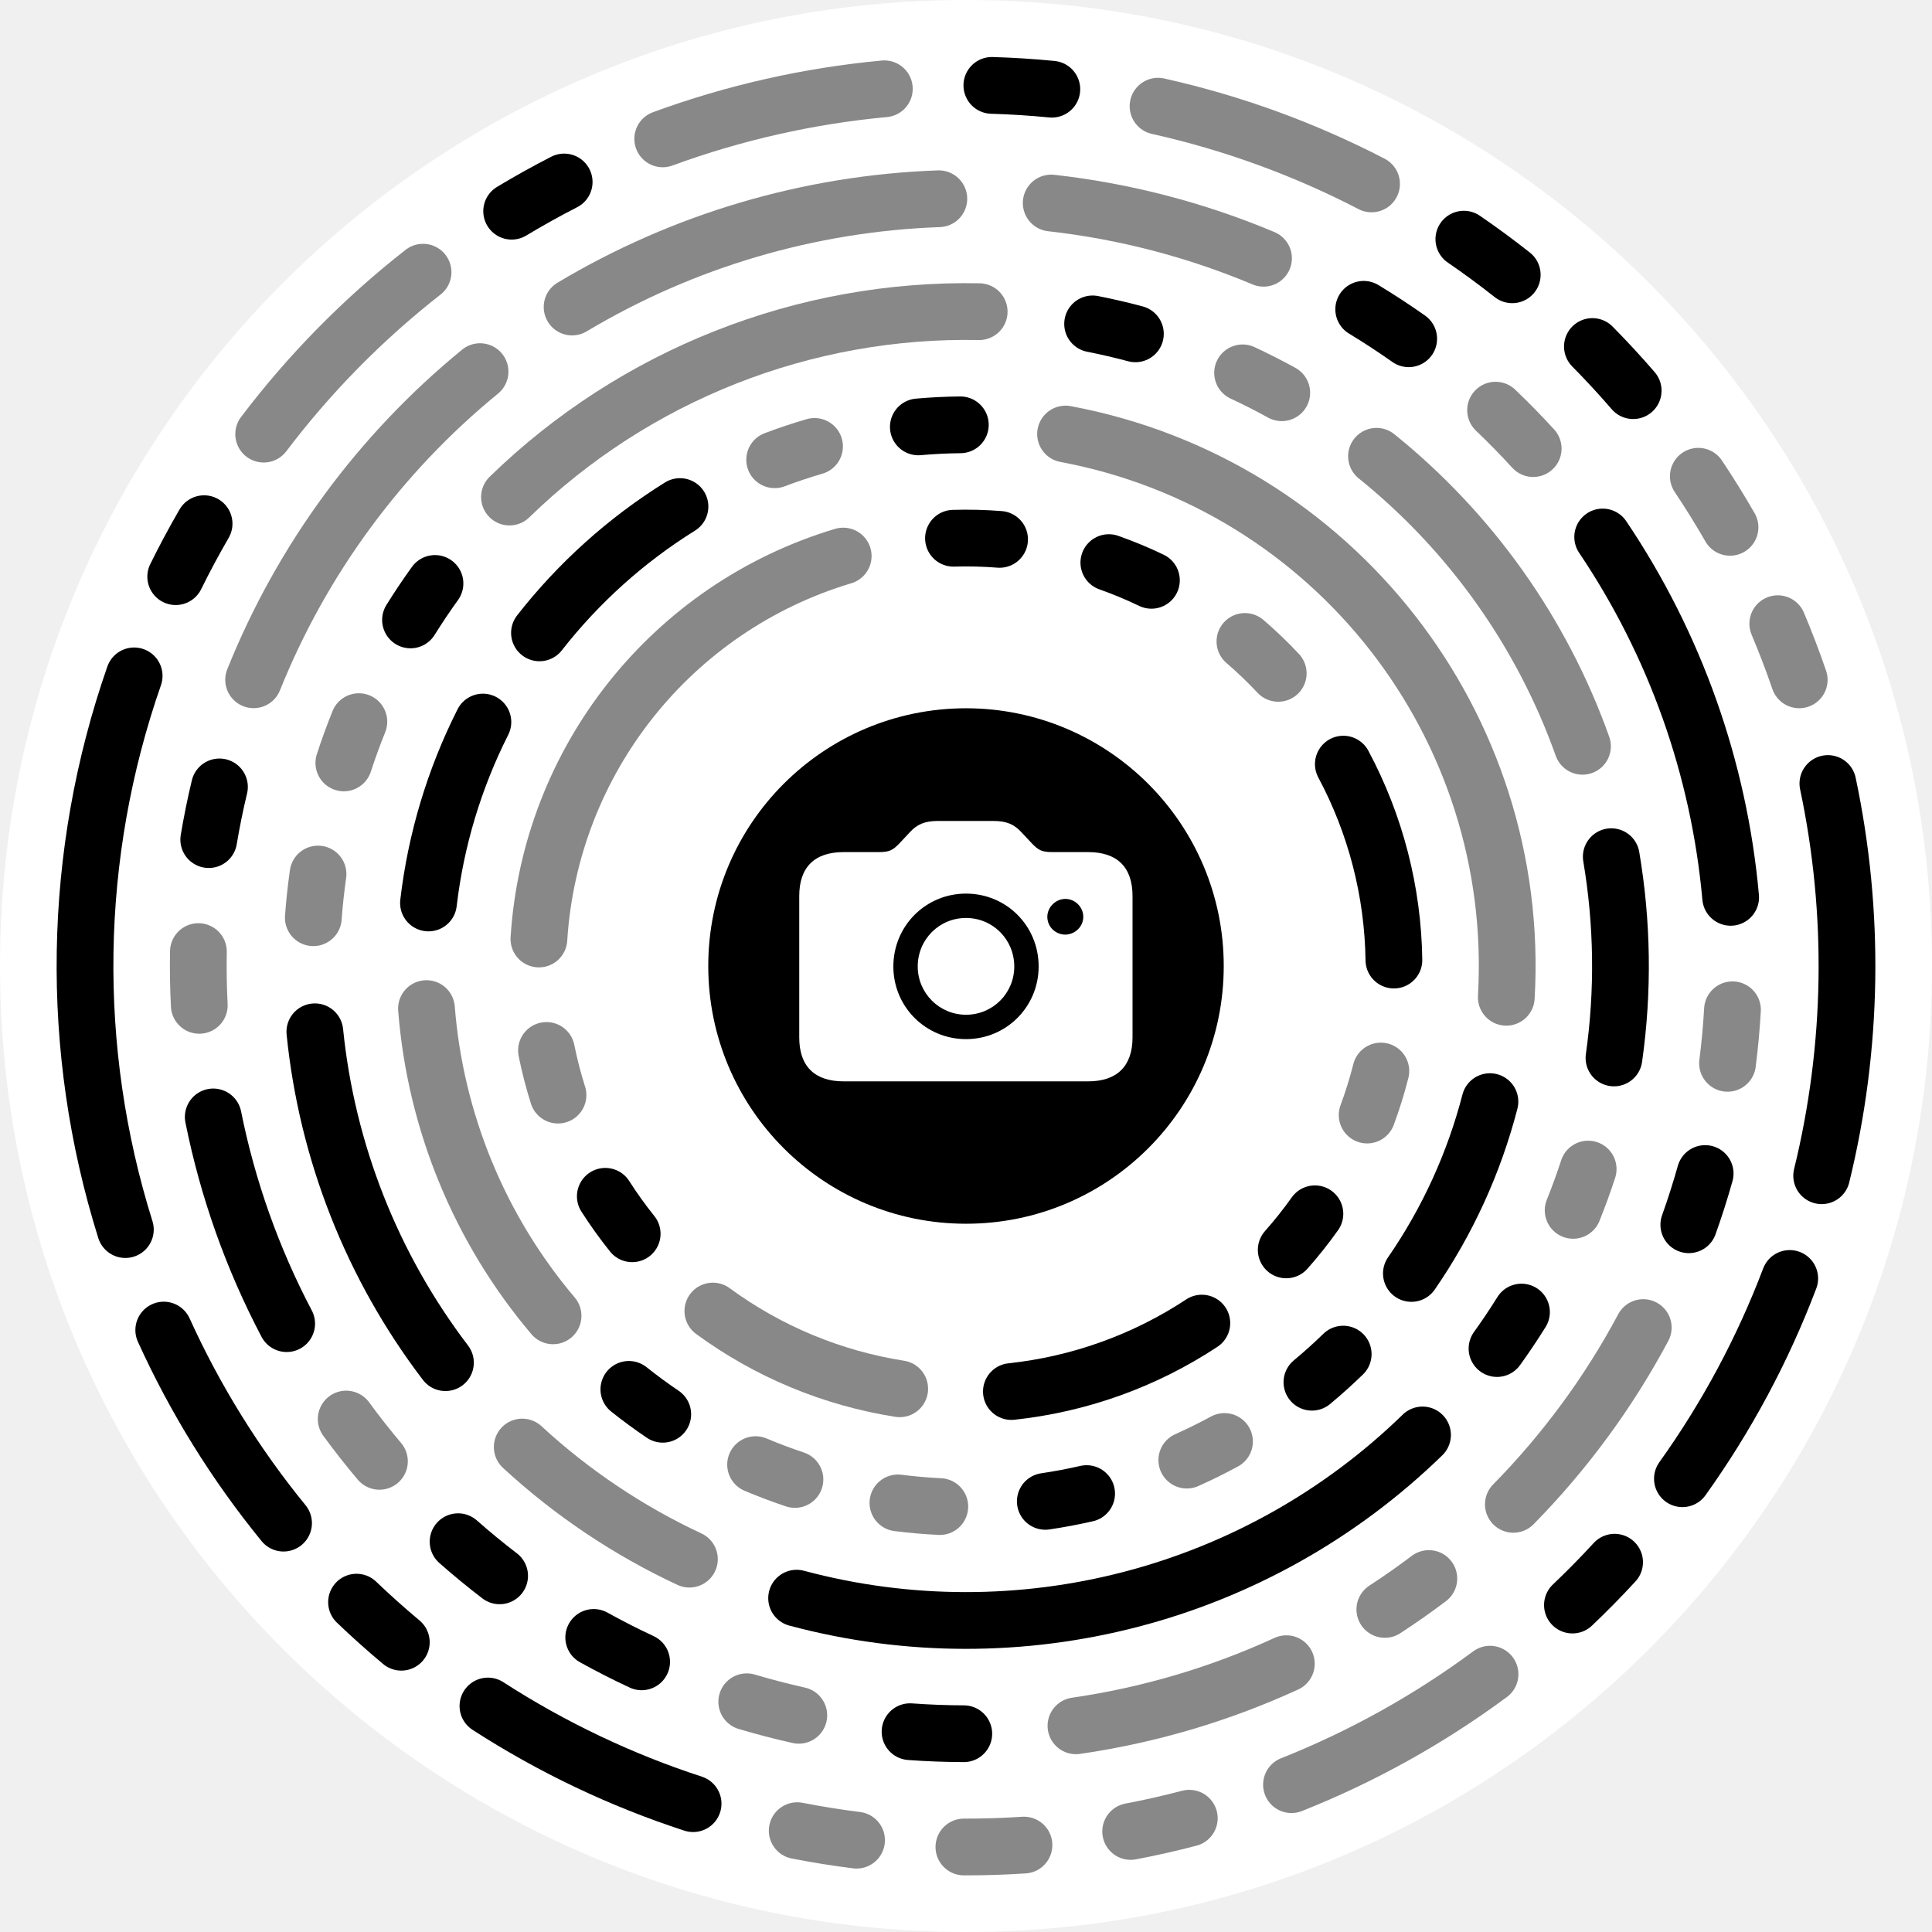
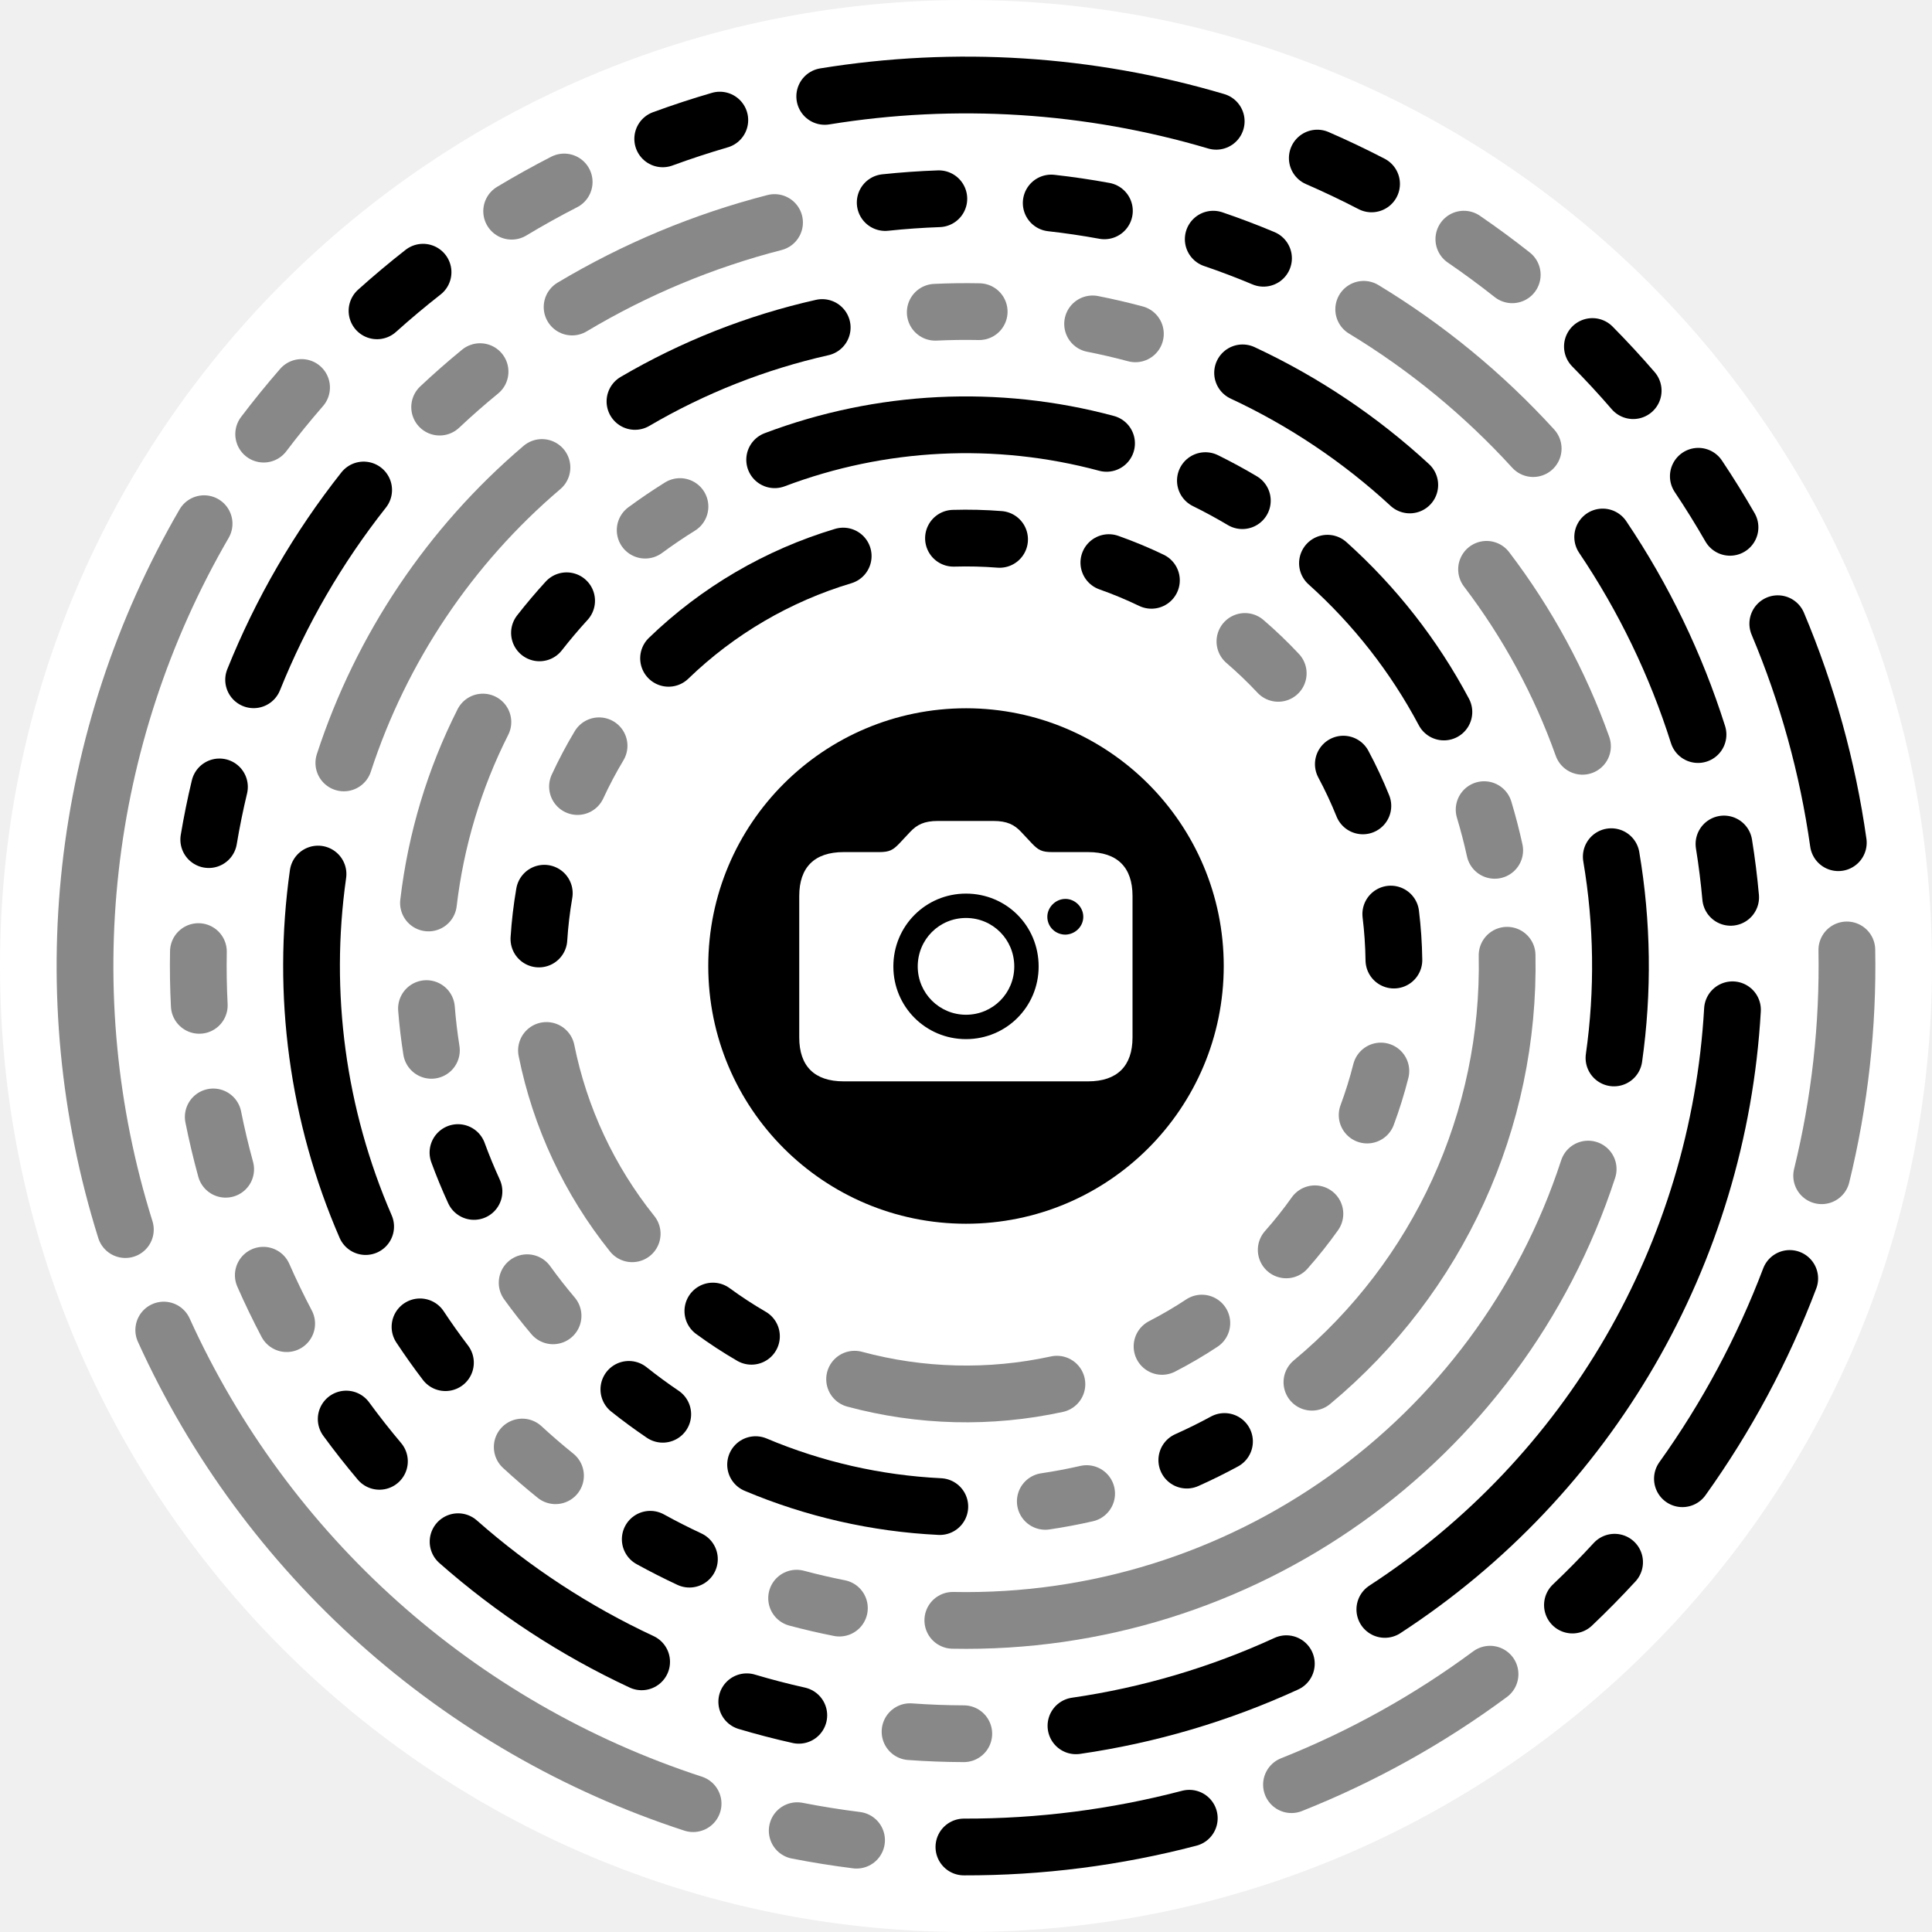
- <svg xmlns="http://www.w3.org/2000/svg" data-design="Fingerprint" data-payload="https://polymap.ru?p=002" viewBox="0 0 800 800">
+ <svg xmlns="http://www.w3.org/2000/svg" data-design="Fingerprint" data-payload="https://polymap.ru/api/l/2" viewBox="0 0 800 800">
  <circle cx="400" cy="400" id="Background" r="400" style="fill:#ffffff" />
  <g id="Markers">
    <g name="ring-1" transform="rotate(-78 400 400)">
      <path d="M 572.177 441.897 A 177.202 177.202 0 0 0 575.686 423.129" data-color="0" style="fill:none;stroke:#000000;stroke-linecap:round;stroke-miterlimit:10;stroke-width:23.5px" />
      <path d="M 545.415 501.266 A 177.202 177.202 0 0 0 555.467 485.033" data-color="1" style="fill:none;stroke:#888888;stroke-linecap:round;stroke-miterlimit:10;stroke-width:23.5px" />
-       <path d="M 439.241 572.802 A 177.202 177.202 0 0 0 514.251 535.452" data-color="0" style="fill:none;stroke:#000000;stroke-linecap:round;stroke-miterlimit:10;stroke-width:23.5px" />
+       <path d="M 499.014 546.958 A 177.202 177.202 0 0 0 514.251 535.452" data-color="0" style="fill:none;stroke:#000000;stroke-linecap:round;stroke-miterlimit:10;stroke-width:23.5px" />
+       <path d="M 439.241 572.802 A 177.202 177.202 0 0 0 457.605 567.577" data-color="0" style="fill:none;stroke:#000000;stroke-linecap:round;stroke-miterlimit:10;stroke-width:23.5px" />
      <path d="M 374.168 575.309 A 177.202 177.202 0 0 0 393.179 577.07" data-color="1" style="fill:none;stroke:#888888;stroke-linecap:round;stroke-miterlimit:10;stroke-width:23.5px" />
-       <path d="M 312.583 554.139 A 177.202 177.202 0 0 0 329.675 562.649" data-color="0" style="fill:none;stroke:#000000;stroke-linecap:round;stroke-miterlimit:10;stroke-width:23.5px" />
-       <path d="M 231.556 455.018 A 177.202 177.202 0 0 0 275.668 526.262" data-color="0" style="fill:none;stroke:#000000;stroke-linecap:round;stroke-miterlimit:10;stroke-width:23.5px" />
-       <path d="M 238.453 327.178 A 177.202 177.202 0 0 0 223.056 409.547" data-color="1" style="fill:none;stroke:#888888;stroke-linecap:round;stroke-miterlimit:10;stroke-width:23.5px" />
-       <path d="M 275.668 273.738 A 177.202 177.202 0 0 0 262.805 287.848" data-color="0" style="fill:none;stroke:#000000;stroke-linecap:round;stroke-miterlimit:10;stroke-width:23.5px" />
-       <path d="M 329.675 237.351 A 177.202 177.202 0 0 0 312.583 245.861" data-color="1" style="fill:none;stroke:#888888;stroke-linecap:round;stroke-miterlimit:10;stroke-width:23.5px" />
-       <path d="M 555.467 314.967 A 177.202 177.202 0 0 0 374.168 224.691" data-color="1" style="fill:none;stroke:#888888;stroke-linecap:round;stroke-miterlimit:10;stroke-width:23.5px" />
+       <path d="M 312.583 554.139 A 177.202 177.202 0 0 0 329.675 562.649" data-color="1" style="fill:none;stroke:#888888;stroke-linecap:round;stroke-miterlimit:10;stroke-width:23.5px" />
+       <path d="M 262.805 512.152 A 177.202 177.202 0 0 0 275.668 526.262" data-color="1" style="fill:none;stroke:#888888;stroke-linecap:round;stroke-miterlimit:10;stroke-width:23.5px" />
+       <path d="M 223.056 390.453 A 177.202 177.202 0 0 0 238.453 472.822" data-color="1" style="fill:none;stroke:#888888;stroke-linecap:round;stroke-miterlimit:10;stroke-width:23.5px" />
+       <path d="M 238.453 327.178 A 177.202 177.202 0 0 0 231.556 344.982" data-color="0" style="fill:none;stroke:#000000;stroke-linecap:round;stroke-miterlimit:10;stroke-width:23.5px" />
+       <path d="M 329.675 237.351 A 177.202 177.202 0 0 0 262.805 287.848" data-color="1" style="fill:none;stroke:#888888;stroke-linecap:round;stroke-miterlimit:10;stroke-width:23.5px" />
+       <path d="M 393.179 222.93 A 177.202 177.202 0 0 0 374.168 224.691" data-color="0" style="fill:none;stroke:#000000;stroke-linecap:round;stroke-miterlimit:10;stroke-width:23.5px" />
+       <path d="M 457.605 232.423 A 177.202 177.202 0 0 0 439.241 227.198" data-color="1" style="fill:none;stroke:#888888;stroke-linecap:round;stroke-miterlimit:10;stroke-width:23.5px" />
+       <path d="M 555.467 314.967 A 177.202 177.202 0 0 0 499.014 253.042" data-color="0" style="fill:none;stroke:#000000;stroke-linecap:round;stroke-miterlimit:10;stroke-width:23.5px" />
      <path d="M 575.686 376.871 A 177.202 177.202 0 0 0 572.177 358.103" data-color="0" style="fill:none;stroke:#000000;stroke-linecap:round;stroke-miterlimit:10;stroke-width:23.5px" />
    </g>
    <g name="ring-2" transform="rotate(-85 400 400)">
-       <path d="M 406.597 624.004 A 224.101 224.101 0 0 0 623.032 421.868" data-color="1" style="fill:none;stroke:#888888;stroke-linecap:round;stroke-miterlimit:10;stroke-width:23.5px" />
-       <path d="M 289.248 594.821 A 224.101 224.101 0 0 0 362.962 621.019" data-color="0" style="fill:none;stroke:#000000;stroke-linecap:round;stroke-miterlimit:10;stroke-width:23.5px" />
-       <path d="M 240.793 557.716 A 224.101 224.101 0 0 0 253.516 569.599" data-color="0" style="fill:none;stroke:#000000;stroke-linecap:round;stroke-miterlimit:10;stroke-width:23.5px" />
-       <path d="M 204.145 508.914 A 224.101 224.101 0 0 0 213.191 523.789" data-color="1" style="fill:none;stroke:#888888;stroke-linecap:round;stroke-miterlimit:10;stroke-width:23.5px" />
-       <path d="M 182.023 452.034 A 224.101 224.101 0 0 0 186.72 468.798" data-color="0" style="fill:none;stroke:#000000;stroke-linecap:round;stroke-miterlimit:10;stroke-width:23.5px" />
-       <path d="M 176.068 391.295 A 224.101 224.101 0 0 0 176.068 408.705" data-color="1" style="fill:none;stroke:#888888;stroke-linecap:round;stroke-miterlimit:10;stroke-width:23.5px" />
-       <path d="M 186.72 331.202 A 224.101 224.101 0 0 0 182.023 347.966" data-color="1" style="fill:none;stroke:#888888;stroke-linecap:round;stroke-miterlimit:10;stroke-width:23.5px" />
+       <path d="M 601.925 497.199 A 224.101 224.101 0 0 0 608.861 481.231" data-color="0" style="fill:none;stroke:#000000;stroke-linecap:round;stroke-miterlimit:10;stroke-width:23.5px" />
+       <path d="M 522.026 587.966 A 224.101 224.101 0 0 0 579.2 534.568" data-color="0" style="fill:none;stroke:#000000;stroke-linecap:round;stroke-miterlimit:10;stroke-width:23.5px" />
+       <path d="M 466.788 613.917 A 224.101 224.101 0 0 0 483.192 608.087" data-color="1" style="fill:none;stroke:#888888;stroke-linecap:round;stroke-miterlimit:10;stroke-width:23.5px" />
+       <path d="M 240.793 557.716 A 224.101 224.101 0 0 0 423.966 622.816" data-color="1" style="fill:none;stroke:#888888;stroke-linecap:round;stroke-miterlimit:10;stroke-width:23.5px" />
+       <path d="M 204.145 508.914 A 224.101 224.101 0 0 0 213.191 523.789" data-color="0" style="fill:none;stroke:#000000;stroke-linecap:round;stroke-miterlimit:10;stroke-width:23.5px" />
+       <path d="M 182.023 452.034 A 224.101 224.101 0 0 0 186.72 468.798" data-color="1" style="fill:none;stroke:#888888;stroke-linecap:round;stroke-miterlimit:10;stroke-width:23.5px" />
+       <path d="M 186.72 331.202 A 224.101 224.101 0 0 0 176.068 408.705" data-color="0" style="fill:none;stroke:#000000;stroke-linecap:round;stroke-miterlimit:10;stroke-width:23.5px" />
      <path d="M 213.191 276.211 A 224.101 224.101 0 0 0 204.145 291.086" data-color="0" style="fill:none;stroke:#000000;stroke-linecap:round;stroke-miterlimit:10;stroke-width:23.5px" />
-       <path d="M 362.962 178.981 A 224.101 224.101 0 0 0 240.793 242.284" data-color="1" style="fill:none;stroke:#888888;stroke-linecap:round;stroke-miterlimit:10;stroke-width:23.5px" />
-       <path d="M 483.192 191.913 A 224.101 224.101 0 0 0 406.597 175.996" data-color="0" style="fill:none;stroke:#000000;stroke-linecap:round;stroke-miterlimit:10;stroke-width:23.5px" />
-       <path d="M 579.2 265.432 A 224.101 224.101 0 0 0 522.026 212.034" data-color="0" style="fill:none;stroke:#000000;stroke-linecap:round;stroke-miterlimit:10;stroke-width:23.5px" />
-       <path d="M 608.861 318.769 A 224.101 224.101 0 0 0 601.925 302.801" data-color="1" style="fill:none;stroke:#888888;stroke-linecap:round;stroke-miterlimit:10;stroke-width:23.5px" />
-       <path d="M 623.032 378.132 A 224.101 224.101 0 0 0 620.661 360.884" data-color="0" style="fill:none;stroke:#000000;stroke-linecap:round;stroke-miterlimit:10;stroke-width:23.5px" />
+       <path d="M 253.516 230.401 A 224.101 224.101 0 0 0 240.793 242.284" data-color="1" style="fill:none;stroke:#888888;stroke-linecap:round;stroke-miterlimit:10;stroke-width:23.5px" />
+       <path d="M 304.705 197.169 A 224.101 224.101 0 0 0 289.248 205.179" data-color="0" style="fill:none;stroke:#000000;stroke-linecap:round;stroke-miterlimit:10;stroke-width:23.5px" />
+       <path d="M 362.962 178.981 A 224.101 224.101 0 0 0 345.917 182.523" data-color="1" style="fill:none;stroke:#888888;stroke-linecap:round;stroke-miterlimit:10;stroke-width:23.5px" />
+       <path d="M 483.192 191.913 A 224.101 224.101 0 0 0 406.597 175.996" data-color="1" style="fill:none;stroke:#888888;stroke-linecap:round;stroke-miterlimit:10;stroke-width:23.5px" />
+       <path d="M 536.249 222.074 A 224.101 224.101 0 0 0 522.026 212.034" data-color="0" style="fill:none;stroke:#000000;stroke-linecap:round;stroke-miterlimit:10;stroke-width:23.5px" />
+       <path d="M 579.2 265.432 A 224.101 224.101 0 0 0 568.213 251.927" data-color="1" style="fill:none;stroke:#888888;stroke-linecap:round;stroke-miterlimit:10;stroke-width:23.5px" />
+       <path d="M 620.661 439.116 A 224.101 224.101 0 0 0 601.925 302.801" data-color="0" style="fill:none;stroke:#000000;stroke-linecap:round;stroke-miterlimit:10;stroke-width:23.5px" />
    </g>
    <g name="ring-3" transform="rotate(-70 400 400)">
-       <path d="M 667.777 441.675 A 271.001 271.001 0 0 0 669.97 423.619" data-color="1" style="fill:none;stroke:#888888;stroke-linecap:round;stroke-miterlimit:10;stroke-width:23.5px" />
-       <path d="M 572.798 608.763 A 271.001 271.001 0 0 0 656.472 487.541" data-color="1" style="fill:none;stroke:#888888;stroke-linecap:round;stroke-miterlimit:10;stroke-width:23.5px" />
+       <path d="M 650.023 504.547 A 271.001 271.001 0 0 0 669.97 423.619" data-color="0" style="fill:none;stroke:#000000;stroke-linecap:round;stroke-miterlimit:10;stroke-width:23.5px" />
+       <path d="M 572.798 608.763 A 271.001 271.001 0 0 0 628.07 546.375" data-color="1" style="fill:none;stroke:#888888;stroke-linecap:round;stroke-miterlimit:10;stroke-width:23.5px" />
      <path d="M 455.988 665.154 A 271.001 271.001 0 0 0 533.922 635.598" data-color="0" style="fill:none;stroke:#000000;stroke-linecap:round;stroke-miterlimit:10;stroke-width:23.5px" />
-       <path d="M 390.906 670.848 A 271.001 271.001 0 0 0 409.094 670.848" data-color="1" style="fill:none;stroke:#888888;stroke-linecap:round;stroke-miterlimit:10;stroke-width:23.5px" />
-       <path d="M 326.352 660.801 A 271.001 271.001 0 0 0 344.012 665.154" data-color="0" style="fill:none;stroke:#000000;stroke-linecap:round;stroke-miterlimit:10;stroke-width:23.5px" />
-       <path d="M 130.03 423.619 A 271.001 271.001 0 0 0 282.183 644.05" data-color="0" style="fill:none;stroke:#000000;stroke-linecap:round;stroke-miterlimit:10;stroke-width:23.5px" />
-       <path d="M 149.977 295.453 A 271.001 271.001 0 0 0 130.03 376.381" data-color="1" style="fill:none;stroke:#888888;stroke-linecap:round;stroke-miterlimit:10;stroke-width:23.5px" />
-       <path d="M 282.183 155.95 A 271.001 271.001 0 0 0 171.93 253.625" data-color="0" style="fill:none;stroke:#000000;stroke-linecap:round;stroke-miterlimit:10;stroke-width:23.5px" />
-       <path d="M 344.012 134.846 A 271.001 271.001 0 0 0 326.352 139.199" data-color="1" style="fill:none;stroke:#888888;stroke-linecap:round;stroke-miterlimit:10;stroke-width:23.5px" />
-       <path d="M 409.094 129.152 A 271.001 271.001 0 0 0 390.906 129.152" data-color="1" style="fill:none;stroke:#888888;stroke-linecap:round;stroke-miterlimit:10;stroke-width:23.5px" />
-       <path d="M 473.648 139.199 A 271.001 271.001 0 0 0 455.988 134.846" data-color="0" style="fill:none;stroke:#000000;stroke-linecap:round;stroke-miterlimit:10;stroke-width:23.5px" />
-       <path d="M 656.472 312.459 A 271.001 271.001 0 0 0 517.817 155.95" data-color="1" style="fill:none;stroke:#888888;stroke-linecap:round;stroke-miterlimit:10;stroke-width:23.5px" />
-       <path d="M 669.97 376.381 A 271.001 271.001 0 0 0 667.777 358.325" data-color="0" style="fill:none;stroke:#000000;stroke-linecap:round;stroke-miterlimit:10;stroke-width:23.5px" />
+       <path d="M 143.528 487.541 A 271.001 271.001 0 0 0 409.094 670.848" data-color="1" style="fill:none;stroke:#888888;stroke-linecap:round;stroke-miterlimit:10;stroke-width:23.5px" />
+       <path d="M 130.03 423.619 A 271.001 271.001 0 0 0 132.223 441.675" data-color="1" style="fill:none;stroke:#888888;stroke-linecap:round;stroke-miterlimit:10;stroke-width:23.5px" />
+       <path d="M 132.223 358.325 A 271.001 271.001 0 0 0 130.03 376.381" data-color="0" style="fill:none;stroke:#000000;stroke-linecap:round;stroke-miterlimit:10;stroke-width:23.5px" />
+       <path d="M 149.977 295.453 A 271.001 271.001 0 0 0 143.528 312.459" data-color="1" style="fill:none;stroke:#888888;stroke-linecap:round;stroke-miterlimit:10;stroke-width:23.5px" />
+       <path d="M 182.262 238.656 A 271.001 271.001 0 0 0 171.93 253.625" data-color="0" style="fill:none;stroke:#000000;stroke-linecap:round;stroke-miterlimit:10;stroke-width:23.5px" />
+       <path d="M 344.012 134.846 A 271.001 271.001 0 0 0 213.587 203.298" data-color="0" style="fill:none;stroke:#000000;stroke-linecap:round;stroke-miterlimit:10;stroke-width:23.5px" />
+       <path d="M 533.922 164.402 A 271.001 271.001 0 0 0 390.906 129.152" data-color="1" style="fill:none;stroke:#888888;stroke-linecap:round;stroke-miterlimit:10;stroke-width:23.5px" />
+       <path d="M 628.07 253.625 A 271.001 271.001 0 0 0 572.798 191.237" data-color="0" style="fill:none;stroke:#000000;stroke-linecap:round;stroke-miterlimit:10;stroke-width:23.5px" />
+       <path d="M 656.472 312.459 A 271.001 271.001 0 0 0 650.023 295.453" data-color="1" style="fill:none;stroke:#888888;stroke-linecap:round;stroke-miterlimit:10;stroke-width:23.5px" />
+       <path d="M 669.97 376.381 A 271.001 271.001 0 0 0 667.777 358.325" data-color="1" style="fill:none;stroke:#888888;stroke-linecap:round;stroke-miterlimit:10;stroke-width:23.5px" />
    </g>
    <g name="ring-4" transform="rotate(-63 400 400)">
-       <path d="M 714.639 445.418 A 317.9 317.9 0 0 0 717.047 423.282" data-color="0" style="fill:none;stroke:#000000;stroke-linecap:round;stroke-miterlimit:10;stroke-width:23.5px" />
-       <path d="M 697.52 511.994 A 317.9 317.9 0 0 0 704.629 490.894" data-color="1" style="fill:none;stroke:#888888;stroke-linecap:round;stroke-miterlimit:10;stroke-width:23.5px" />
-       <path d="M 569.078 669.209 A 317.9 317.9 0 0 0 677.968 554.255" data-color="0" style="fill:none;stroke:#000000;stroke-linecap:round;stroke-miterlimit:10;stroke-width:23.5px" />
-       <path d="M 507.253 699.262 A 317.9 317.9 0 0 0 527.937 691.02" data-color="1" style="fill:none;stroke:#888888;stroke-linecap:round;stroke-miterlimit:10;stroke-width:23.5px" />
-       <path d="M 440.413 715.321 A 317.9 317.9 0 0 0 462.385 711.719" data-color="0" style="fill:none;stroke:#000000;stroke-linecap:round;stroke-miterlimit:10;stroke-width:23.5px" />
-       <path d="M 304.278 703.147 A 317.9 317.9 0 0 0 393.916 717.842" data-color="1" style="fill:none;stroke:#888888;stroke-linecap:round;stroke-miterlimit:10;stroke-width:23.5px" />
-       <path d="M 241.348 675.482 A 317.9 317.9 0 0 0 261.02 685.911" data-color="1" style="fill:none;stroke:#888888;stroke-linecap:round;stroke-miterlimit:10;stroke-width:23.5px" />
-       <path d="M 140.34 583.404 A 317.9 317.9 0 0 0 202.807 649.35" data-color="1" style="fill:none;stroke:#888888;stroke-linecap:round;stroke-miterlimit:10;stroke-width:23.5px" />
-       <path d="M 106.984 523.297 A 317.9 317.9 0 0 0 116.333 543.505" data-color="0" style="fill:none;stroke:#000000;stroke-linecap:round;stroke-miterlimit:10;stroke-width:23.5px" />
-       <path d="M 87.329 457.425 A 317.9 317.9 0 0 0 92.116 479.17" data-color="1" style="fill:none;stroke:#888888;stroke-linecap:round;stroke-miterlimit:10;stroke-width:23.5px" />
-       <path d="M 82.295 388.867 A 317.9 317.9 0 0 0 82.295 411.133" data-color="0" style="fill:none;stroke:#000000;stroke-linecap:round;stroke-miterlimit:10;stroke-width:23.5px" />
-       <path d="M 92.116 320.83 A 317.9 317.9 0 0 0 87.329 342.575" data-color="0" style="fill:none;stroke:#000000;stroke-linecap:round;stroke-miterlimit:10;stroke-width:23.5px" />
-       <path d="M 116.333 256.495 A 317.9 317.9 0 0 0 106.984 276.703" data-color="1" style="fill:none;stroke:#888888;stroke-linecap:round;stroke-miterlimit:10;stroke-width:23.5px" />
-       <path d="M 202.807 150.65 A 317.9 317.9 0 0 0 140.34 216.596" data-color="0" style="fill:none;stroke:#000000;stroke-linecap:round;stroke-miterlimit:10;stroke-width:23.5px" />
+       <path d="M 697.52 511.994 A 317.9 317.9 0 0 0 717.047 423.282" data-color="1" style="fill:none;stroke:#888888;stroke-linecap:round;stroke-miterlimit:10;stroke-width:23.5px" />
+       <path d="M 622.997 626.568 A 317.9 317.9 0 0 0 677.968 554.255" data-color="0" style="fill:none;stroke:#000000;stroke-linecap:round;stroke-miterlimit:10;stroke-width:23.5px" />
+       <path d="M 569.078 669.209 A 317.9 317.9 0 0 0 587.507 656.714" data-color="0" style="fill:none;stroke:#000000;stroke-linecap:round;stroke-miterlimit:10;stroke-width:23.5px" />
+       <path d="M 241.348 675.482 A 317.9 317.9 0 0 0 527.937 691.02" data-color="0" style="fill:none;stroke:#000000;stroke-linecap:round;stroke-miterlimit:10;stroke-width:23.5px" />
+       <path d="M 140.34 583.404 A 317.9 317.9 0 0 0 202.807 649.35" data-color="0" style="fill:none;stroke:#000000;stroke-linecap:round;stroke-miterlimit:10;stroke-width:23.5px" />
+       <path d="M 106.984 523.297 A 317.9 317.9 0 0 0 116.333 543.505" data-color="1" style="fill:none;stroke:#888888;stroke-linecap:round;stroke-miterlimit:10;stroke-width:23.5px" />
+       <path d="M 87.329 457.425 A 317.9 317.9 0 0 0 92.116 479.17" data-color="0" style="fill:none;stroke:#000000;stroke-linecap:round;stroke-miterlimit:10;stroke-width:23.5px" />
+       <path d="M 92.116 320.83 A 317.9 317.9 0 0 0 82.295 411.133" data-color="0" style="fill:none;stroke:#000000;stroke-linecap:round;stroke-miterlimit:10;stroke-width:23.5px" />
+       <path d="M 116.333 256.495 A 317.9 317.9 0 0 0 106.984 276.703" data-color="0" style="fill:none;stroke:#000000;stroke-linecap:round;stroke-miterlimit:10;stroke-width:23.5px" />
+       <path d="M 153.814 198.87 A 317.9 317.9 0 0 0 140.34 216.596" data-color="1" style="fill:none;stroke:#888888;stroke-linecap:round;stroke-miterlimit:10;stroke-width:23.5px" />
+       <path d="M 202.807 150.65 A 317.9 317.9 0 0 0 185.837 165.064" data-color="1" style="fill:none;stroke:#888888;stroke-linecap:round;stroke-miterlimit:10;stroke-width:23.5px" />
      <path d="M 261.02 114.089 A 317.9 317.9 0 0 0 241.348 124.518" data-color="1" style="fill:none;stroke:#888888;stroke-linecap:round;stroke-miterlimit:10;stroke-width:23.5px" />
      <path d="M 325.732 90.897 A 317.9 317.9 0 0 0 304.278 96.853" data-color="0" style="fill:none;stroke:#000000;stroke-linecap:round;stroke-miterlimit:10;stroke-width:23.5px" />
-       <path d="M 527.937 108.98 A 317.9 317.9 0 0 0 371.683 83.363" data-color="1" style="fill:none;stroke:#888888;stroke-linecap:round;stroke-miterlimit:10;stroke-width:23.5px" />
-       <path d="M 677.968 245.745 A 317.9 317.9 0 0 0 569.078 130.791" data-color="1" style="fill:none;stroke:#888888;stroke-linecap:round;stroke-miterlimit:10;stroke-width:23.5px" />
-       <path d="M 717.047 376.718 A 317.9 317.9 0 0 0 697.52 288.006" data-color="1" style="fill:none;stroke:#888888;stroke-linecap:round;stroke-miterlimit:10;stroke-width:23.5px" />
+       <path d="M 462.385 88.281 A 317.9 317.9 0 0 0 371.683 83.363" data-color="0" style="fill:none;stroke:#000000;stroke-linecap:round;stroke-miterlimit:10;stroke-width:23.5px" />
+       <path d="M 527.937 108.98 A 317.9 317.9 0 0 0 507.253 100.738" data-color="1" style="fill:none;stroke:#888888;stroke-linecap:round;stroke-miterlimit:10;stroke-width:23.5px" />
+       <path d="M 638.309 189.597 A 317.9 317.9 0 0 0 569.078 130.791" data-color="1" style="fill:none;stroke:#888888;stroke-linecap:round;stroke-miterlimit:10;stroke-width:23.5px" />
+       <path d="M 677.968 245.745 A 317.9 317.9 0 0 0 666.489 226.667" data-color="0" style="fill:none;stroke:#000000;stroke-linecap:round;stroke-miterlimit:10;stroke-width:23.5px" />
+       <path d="M 704.629 309.106 A 317.9 317.9 0 0 0 697.52 288.006" data-color="0" style="fill:none;stroke:#000000;stroke-linecap:round;stroke-miterlimit:10;stroke-width:23.5px" />
+       <path d="M 717.047 376.718 A 317.9 317.9 0 0 0 714.639 354.582" data-color="0" style="fill:none;stroke:#000000;stroke-linecap:round;stroke-miterlimit:10;stroke-width:23.5px" />
    </g>
    <g name="ring-5" transform="rotate(-70 400 400)">
-       <path d="M 746.314 514.654 A 364.8 364.8 0 0 0 753.325 490.778" data-color="0" style="fill:none;stroke:#000000;stroke-linecap:round;stroke-miterlimit:10;stroke-width:23.5px" />
+       <path d="M 761.754 447.042 A 364.8 364.8 0 0 0 764.12 422.271" data-color="0" style="fill:none;stroke:#000000;stroke-linecap:round;stroke-miterlimit:10;stroke-width:23.5px" />
+       <path d="M 746.314 514.654 A 364.8 364.8 0 0 0 753.325 490.778" data-color="1" style="fill:none;stroke:#888888;stroke-linecap:round;stroke-miterlimit:10;stroke-width:23.5px" />
      <path d="M 718.357 578.123 A 364.8 364.8 0 0 0 729.76 556.005" data-color="0" style="fill:none;stroke:#000000;stroke-linecap:round;stroke-miterlimit:10;stroke-width:23.5px" />
-       <path d="M 678.894 635.153 A 364.8 364.8 0 0 0 694.277 615.593" data-color="1" style="fill:none;stroke:#888888;stroke-linecap:round;stroke-miterlimit:10;stroke-width:23.5px" />
-       <path d="M 629.351 683.685 A 364.8 364.8 0 0 0 648.157 667.389" data-color="1" style="fill:none;stroke:#888888;stroke-linecap:round;stroke-miterlimit:10;stroke-width:23.5px" />
-       <path d="M 439.571 762.647 A 364.8 364.8 0 0 0 593.069 709.521" data-color="0" style="fill:none;stroke:#000000;stroke-linecap:round;stroke-miterlimit:10;stroke-width:23.5px" />
+       <path d="M 678.894 635.153 A 364.8 364.8 0 0 0 694.277 615.593" data-color="0" style="fill:none;stroke:#000000;stroke-linecap:round;stroke-miterlimit:10;stroke-width:23.5px" />
+       <path d="M 571.519 721.963 A 364.8 364.8 0 0 0 648.157 667.389" data-color="0" style="fill:none;stroke:#000000;stroke-linecap:round;stroke-miterlimit:10;stroke-width:23.5px" />
+       <path d="M 439.571 762.647 A 364.8 364.8 0 0 0 531.003 740.466" data-color="1" style="fill:none;stroke:#888888;stroke-linecap:round;stroke-miterlimit:10;stroke-width:23.5px" />
      <path d="M 301.954 751.377 A 364.8 364.8 0 0 0 395.08 764.767" data-color="0" style="fill:none;stroke:#000000;stroke-linecap:round;stroke-miterlimit:10;stroke-width:23.5px" />
      <path d="M 237.227 726.472 A 364.8 364.8 0 0 0 259.863 736.809" data-color="0" style="fill:none;stroke:#000000;stroke-linecap:round;stroke-miterlimit:10;stroke-width:23.5px" />
      <path d="M 127.549 642.59 A 364.8 364.8 0 0 0 198.653 704.202" data-color="1" style="fill:none;stroke:#888888;stroke-linecap:round;stroke-miterlimit:10;stroke-width:23.5px" />
-       <path d="M 86.563 586.644 A 364.8 364.8 0 0 0 100.016 607.578" data-color="1" style="fill:none;stroke:#888888;stroke-linecap:round;stroke-miterlimit:10;stroke-width:23.5px" />
-       <path d="M 56.904 523.953 A 364.8 364.8 0 0 0 66.153 547.054" data-color="1" style="fill:none;stroke:#888888;stroke-linecap:round;stroke-miterlimit:10;stroke-width:23.5px" />
+       <path d="M 56.904 523.953 A 364.8 364.8 0 0 0 100.016 607.578" data-color="0" style="fill:none;stroke:#000000;stroke-linecap:round;stroke-miterlimit:10;stroke-width:23.5px" />
      <path d="M 39.646 456.781 A 364.8 364.8 0 0 0 44.355 481.216" data-color="1" style="fill:none;stroke:#888888;stroke-linecap:round;stroke-miterlimit:10;stroke-width:23.5px" />
-       <path d="M 44.355 318.784 A 364.8 364.8 0 0 0 35.412 412.442" data-color="0" style="fill:none;stroke:#000000;stroke-linecap:round;stroke-miterlimit:10;stroke-width:23.5px" />
-       <path d="M 66.153 252.946 A 364.8 364.8 0 0 0 56.904 276.047" data-color="0" style="fill:none;stroke:#000000;stroke-linecap:round;stroke-miterlimit:10;stroke-width:23.5px" />
-       <path d="M 144.721 139.401 A 364.8 364.8 0 0 0 86.563 213.356" data-color="0" style="fill:none;stroke:#000000;stroke-linecap:round;stroke-miterlimit:10;stroke-width:23.5px" />
-       <path d="M 395.08 35.233 A 364.8 364.8 0 0 0 178.383 110.233" data-color="0" style="fill:none;stroke:#000000;stroke-linecap:round;stroke-miterlimit:10;stroke-width:23.5px" />
-       <path d="M 464.202 40.894 A 364.8 364.8 0 0 0 439.571 37.353" data-color="0" style="fill:none;stroke:#000000;stroke-linecap:round;stroke-miterlimit:10;stroke-width:23.5px" />
-       <path d="M 593.069 90.479 A 364.8 364.8 0 0 0 507.487 51.395" data-color="1" style="fill:none;stroke:#888888;stroke-linecap:round;stroke-miterlimit:10;stroke-width:23.5px" />
-       <path d="M 648.157 132.611 A 364.8 364.8 0 0 0 629.351 116.315" data-color="0" style="fill:none;stroke:#000000;stroke-linecap:round;stroke-miterlimit:10;stroke-width:23.5px" />
-       <path d="M 729.76 243.995 A 364.8 364.8 0 0 0 678.894 164.847" data-color="1" style="fill:none;stroke:#888888;stroke-linecap:round;stroke-miterlimit:10;stroke-width:23.5px" />
-       <path d="M 753.325 309.222 A 364.8 364.8 0 0 0 746.314 285.346" data-color="0" style="fill:none;stroke:#000000;stroke-linecap:round;stroke-miterlimit:10;stroke-width:23.5px" />
-       <path d="M 761.754 447.042 A 364.8 364.8 0 0 0 761.754 352.958" data-color="1" style="fill:none;stroke:#888888;stroke-linecap:round;stroke-miterlimit:10;stroke-width:23.5px" />
+       <path d="M 144.721 139.401 A 364.8 364.8 0 0 0 35.412 412.442" data-color="1" style="fill:none;stroke:#888888;stroke-linecap:round;stroke-miterlimit:10;stroke-width:23.5px" />
+       <path d="M 464.202 40.894 A 364.8 364.8 0 0 0 178.383 110.233" data-color="1" style="fill:none;stroke:#888888;stroke-linecap:round;stroke-miterlimit:10;stroke-width:23.5px" />
+       <path d="M 531.003 59.534 A 364.8 364.8 0 0 0 507.487 51.395" data-color="1" style="fill:none;stroke:#888888;stroke-linecap:round;stroke-miterlimit:10;stroke-width:23.5px" />
+       <path d="M 593.069 90.479 A 364.8 364.8 0 0 0 571.519 78.037" data-color="0" style="fill:none;stroke:#000000;stroke-linecap:round;stroke-miterlimit:10;stroke-width:23.5px" />
+       <path d="M 648.157 132.611 A 364.8 364.8 0 0 0 629.351 116.315" data-color="1" style="fill:none;stroke:#888888;stroke-linecap:round;stroke-miterlimit:10;stroke-width:23.5px" />
+       <path d="M 694.277 184.407 A 364.8 364.8 0 0 0 678.894 164.847" data-color="0" style="fill:none;stroke:#000000;stroke-linecap:round;stroke-miterlimit:10;stroke-width:23.5px" />
+       <path d="M 764.12 377.729 A 364.8 364.8 0 0 0 718.357 221.877" data-color="0" style="fill:none;stroke:#000000;stroke-linecap:round;stroke-miterlimit:10;stroke-width:23.5px" />
    </g>
  </g>
  <g id="Logo" data-logo-type="Camera" transform="translate(293.2757 293.2757) scale(1.874 1.874)">
    <path d="M56.95,40.953c-8.905,0-16.051,7.145-16.051,16.104c0,8.905,7.145,16.051,16.051,16.051s16.051-7.145,16.051-16.051C73.001,48.045,65.855,40.953,56.95,40.953z M56.95,67.721c-5.866,0-10.665-4.746-10.665-10.665c0-5.972,4.746-10.718,10.665-10.718s10.665,4.746,10.665,10.718C67.615,62.976,62.869,67.721,56.95,67.721z" style="fill:#000000" />
    <path d="M78.919,42.126c-2.186,0-3.999,1.866-3.999,3.946c0,2.24,1.813,3.946,3.999,3.946c2.133-0.053,3.946-1.76,3.946-3.946C82.865,43.939,81.052,42.126,78.919,42.126z" style="fill:#000000" />
    <path d="M57.003,0C57.003,0,56.95,0,57.003,0C25.489,0,0,25.489,0,56.95s25.489,56.95,56.95,56.95s56.95-25.489,56.95-56.95C113.9,25.542,88.411,0.053,57.003,0z M93.744,72.734c0,6.346-3.413,9.705-9.812,9.705H29.915c-6.452,0-9.812-3.359-9.812-9.705V41.486c0-6.346,3.359-9.705,9.812-9.705h7.785c2.346,0,3.093-0.427,4.533-1.92l2.346-2.506c1.546-1.653,3.146-2.453,6.186-2.453H62.976c3.039,0,4.639,0.8,6.186,2.453l2.346,2.506c1.44,1.493,2.186,1.92,4.533,1.92h7.892c6.452,0,9.812,3.359,9.812,9.705V72.734H93.744z" style="fill:#000000" />
  </g>
</svg>
